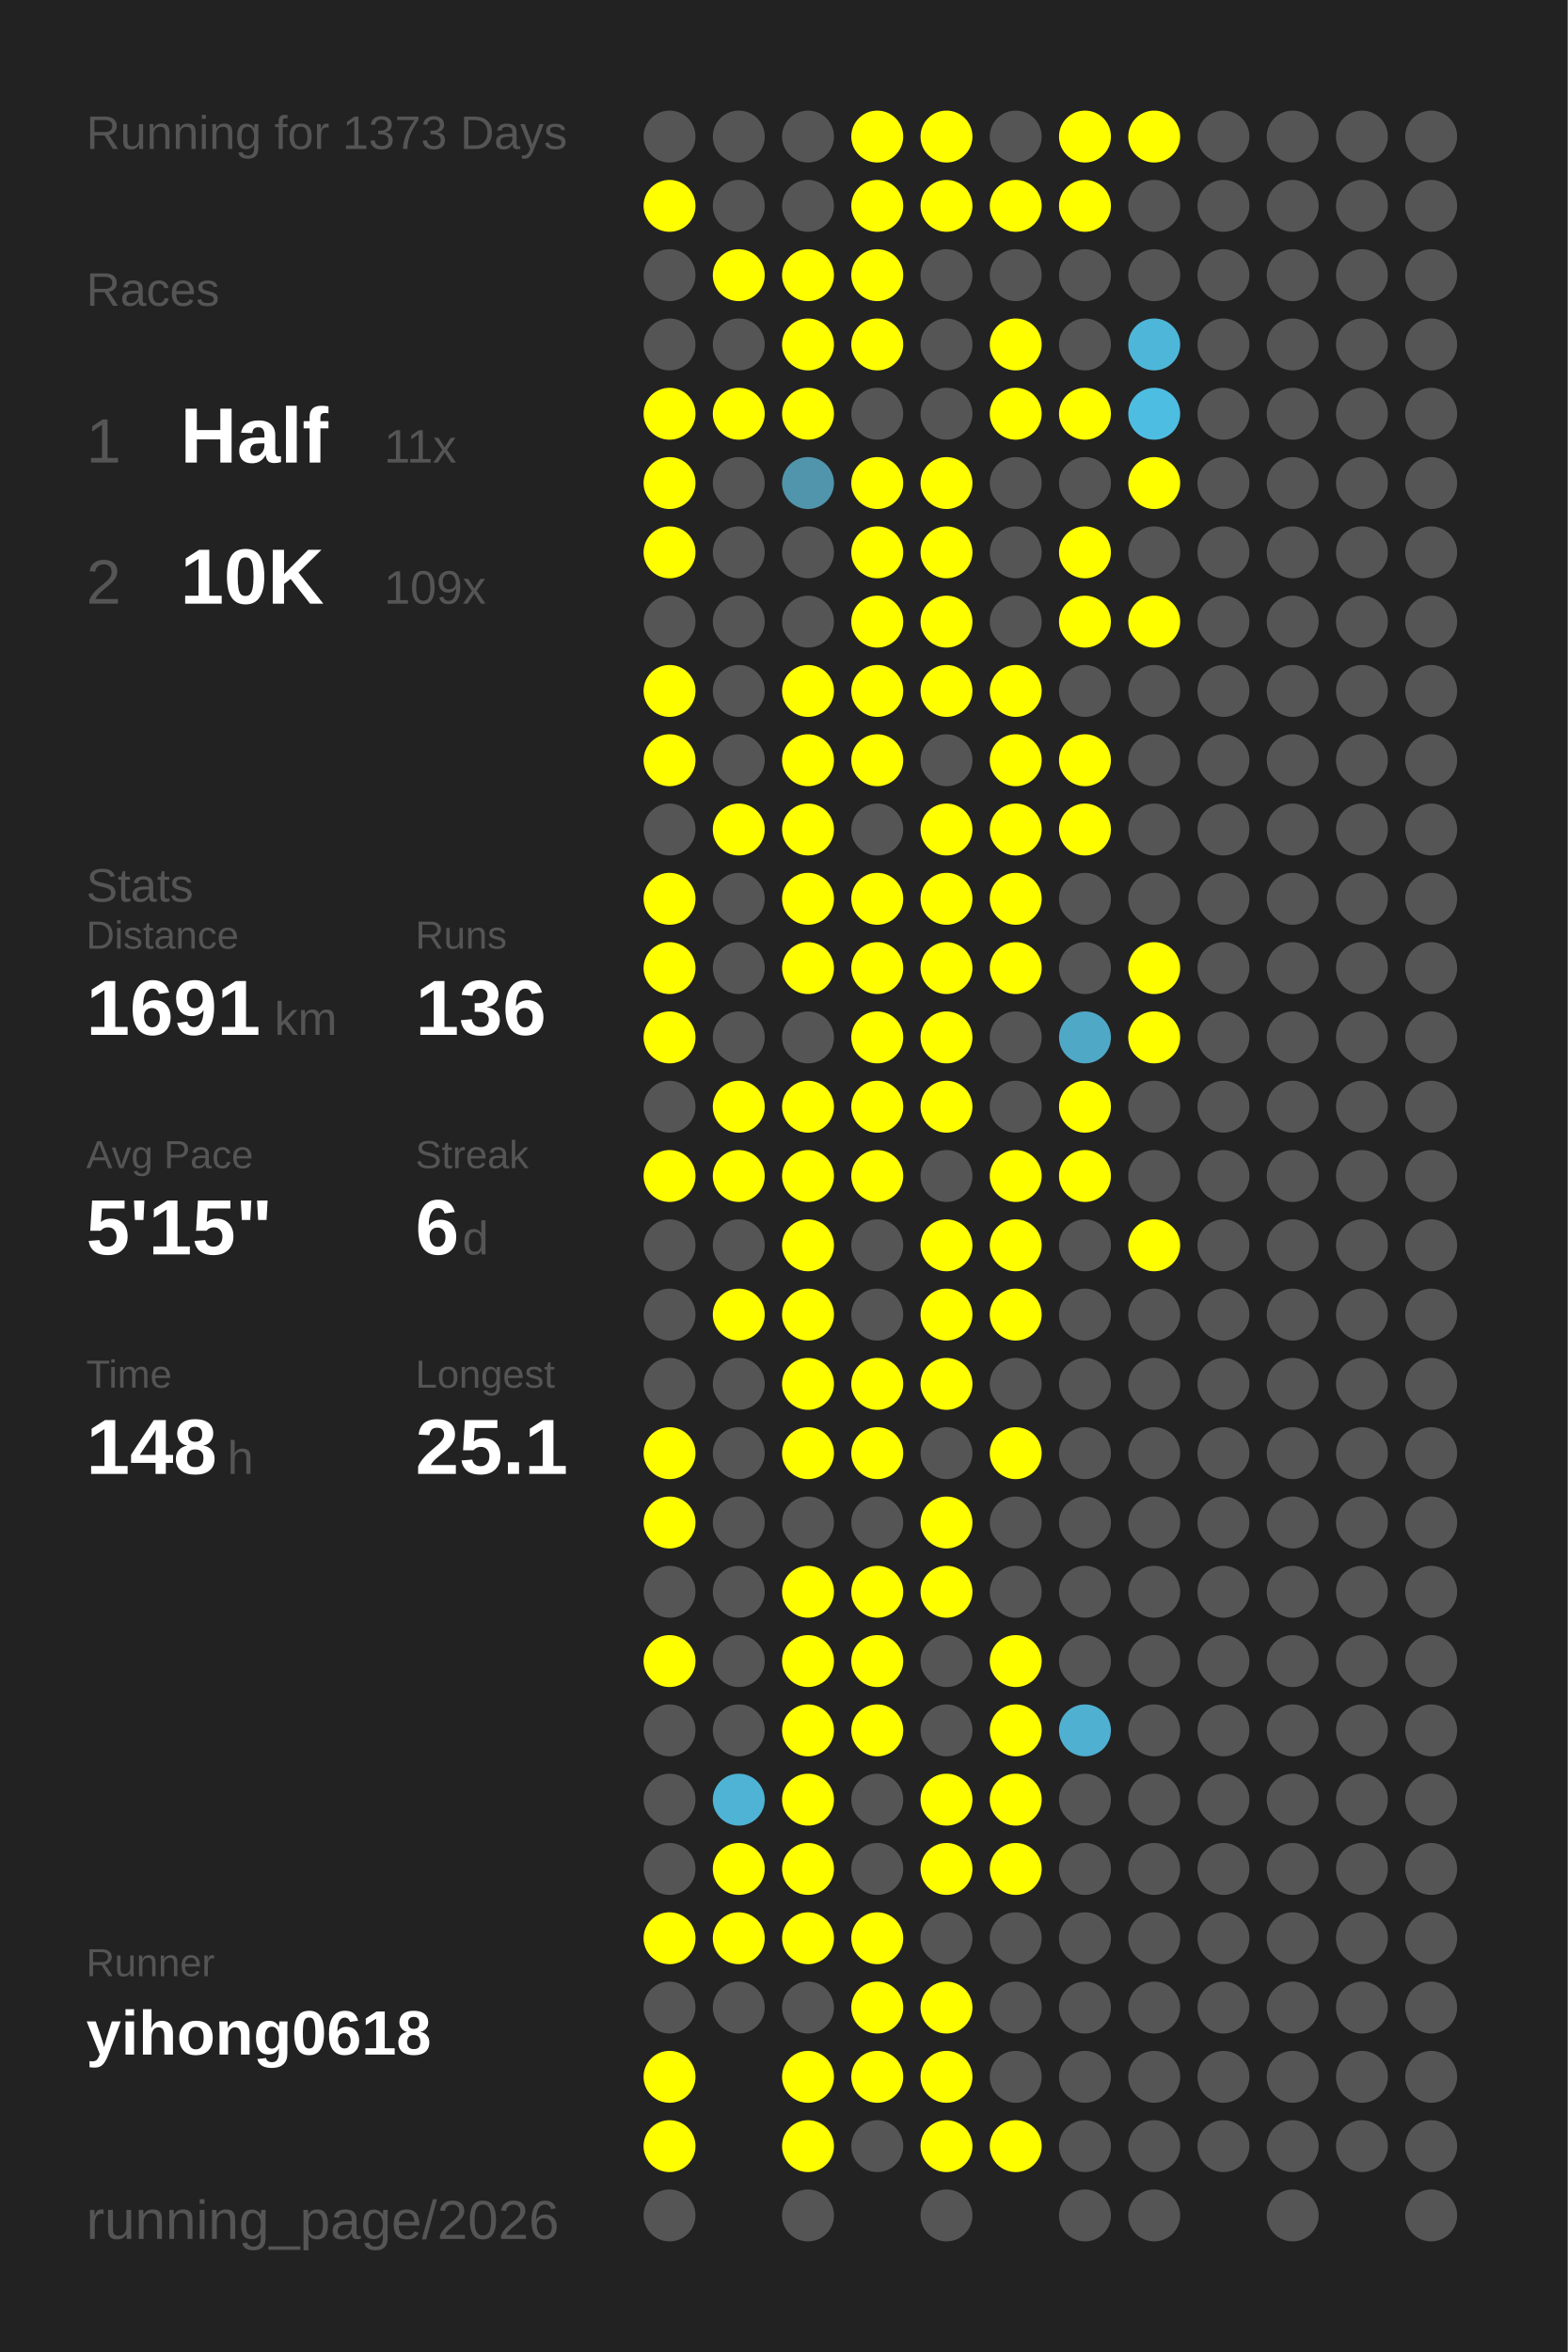
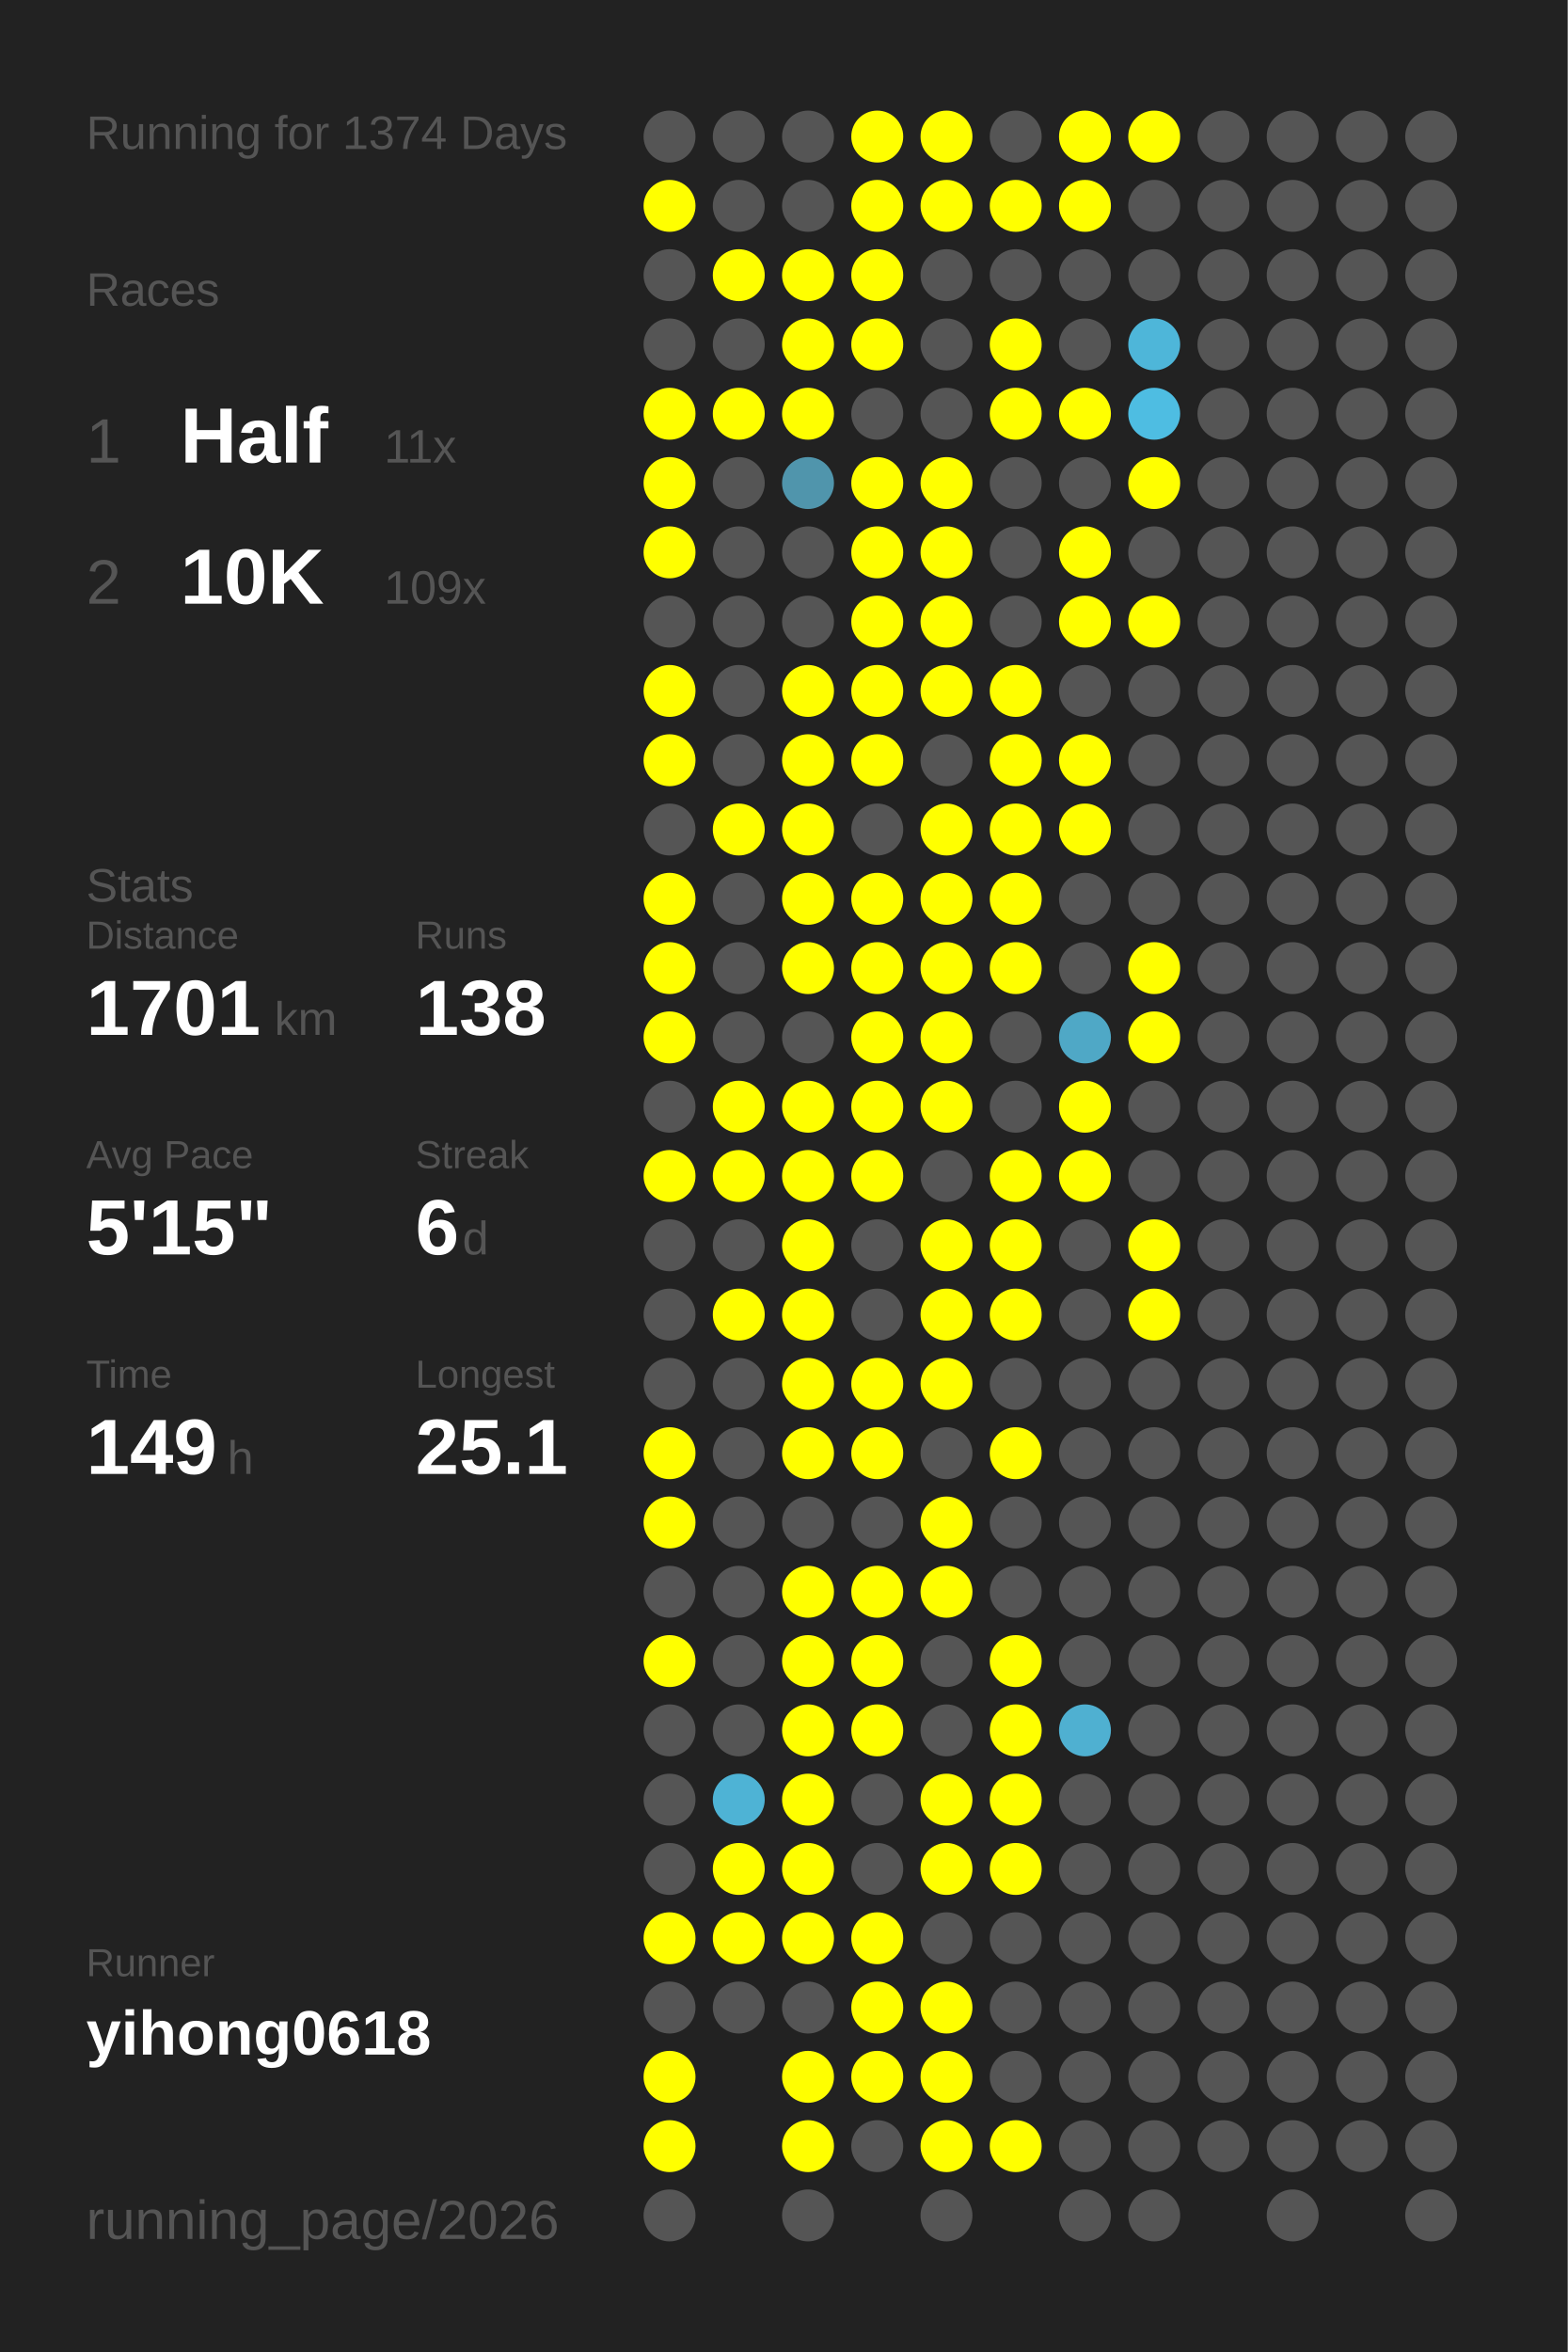
<svg xmlns="http://www.w3.org/2000/svg" baseProfile="full" height="300mm" version="1.1" viewBox="0,0,200,300" width="200mm">
  <defs />
  <rect fill="#222222" height="300" width="200" x="0" y="0" />
-   <text fill="#555555" style="font-size:6px; font-family:Arial;" x="11" y="19">Running for 1373 Days</text>
+   <text fill="#555555" style="font-size:6px; font-family:Arial;" x="11" y="19">Running for 1374 Days</text>
  <text fill="#555555" style="font-size:6px; font-family:Arial;" x="11" y="39">Races</text>
  <text fill="#555555" style="font-size:8px; font-family:Arial;" x="11" y="59">1</text>
  <text fill="#FFFFFF" style="font-size:10px; font-family:Arial; font-weight:bold;" x="23" y="59">Half</text>
  <text fill="#555555" style="font-size:6px; font-family:Arial;" x="49" y="59">11x</text>
  <text fill="#555555" style="font-size:8px; font-family:Arial;" x="11" y="77">2</text>
  <text fill="#FFFFFF" style="font-size:10px; font-family:Arial; font-weight:bold;" x="23" y="77">10K</text>
  <text fill="#555555" style="font-size:6px; font-family:Arial;" x="49" y="77">109x</text>
  <text fill="#555555" style="font-size:6px; font-family:Arial;" x="11" y="115">Stats</text>
  <text fill="#555555" style="font-size:5px; font-family:Arial;" x="11" y="121">Distance</text>
-   <text fill="#FFFFFF" style="font-size:10px; font-family:Arial; font-weight:bold;" x="11" y="132">1691</text>
+   <text fill="#FFFFFF" style="font-size:10px; font-family:Arial; font-weight:bold;" x="11" y="132">1701</text>
  <text fill="#555555" style="font-size:6px; font-family:Arial;" x="35" y="132">km</text>
  <text fill="#555555" style="font-size:5px; font-family:Arial;" x="53" y="121">Runs</text>
-   <text fill="#FFFFFF" style="font-size:10px; font-family:Arial; font-weight:bold;" x="53" y="132">136</text>
+   <text fill="#FFFFFF" style="font-size:10px; font-family:Arial; font-weight:bold;" x="53" y="132">138</text>
  <text fill="#555555" style="font-size:5px; font-family:Arial;" x="11" y="149">Avg Pace</text>
  <text fill="#FFFFFF" style="font-size:10px; font-family:Arial; font-weight:bold;" x="11" y="160">5'15"</text>
  <text fill="#555555" style="font-size:5px; font-family:Arial;" x="53" y="149">Streak</text>
  <text fill="#FFFFFF" style="font-size:10px; font-family:Arial; font-weight:bold;" x="53" y="160">6</text>
  <text fill="#555555" style="font-size:6px; font-family:Arial;" x="59" y="160">d</text>
  <text fill="#555555" style="font-size:5px; font-family:Arial;" x="11" y="177">Time</text>
-   <text fill="#FFFFFF" style="font-size:10px; font-family:Arial; font-weight:bold;" x="11" y="188">148</text>
+   <text fill="#FFFFFF" style="font-size:10px; font-family:Arial; font-weight:bold;" x="11" y="188">149</text>
  <text fill="#555555" style="font-size:6px; font-family:Arial;" x="29" y="188">h</text>
  <text fill="#555555" style="font-size:5px; font-family:Arial;" x="53" y="177">Longest</text>
  <text fill="#FFFFFF" style="font-size:10px; font-family:Arial; font-weight:bold;" x="53" y="188">25.1</text>
  <text fill="#555555" style="font-size:5px; font-family:Arial;" x="11" y="252.065">Runner</text>
  <text fill="#FFFFFF" style="font-size:8px; font-family:Arial; font-weight:bold;" x="11" y="262.065">yihong0618</text>
  <text fill="#555555" style="font-size:7px; font-family:Arial;" x="11" y="285.581">running_page/2026</text>
  <circle cx="85.417" cy="17.419" fill="#555555" r="3.312" />
  <circle cx="85.417" cy="26.258" fill="#FFFF00" r="3.312" />
  <circle cx="85.417" cy="35.097" fill="#555555" r="3.312" />
  <circle cx="85.417" cy="43.935" fill="#555555" r="3.312" />
  <circle cx="85.417" cy="52.774" fill="#FFFF00" r="3.312" />
  <circle cx="85.417" cy="61.613" fill="#FFFF00" r="3.312" />
  <circle cx="85.417" cy="70.452" fill="#FFFF00" r="3.312" />
  <circle cx="85.417" cy="79.29" fill="#555555" r="3.312" />
  <circle cx="85.417" cy="88.129" fill="#FFFF00" r="3.312" />
  <circle cx="85.417" cy="96.968" fill="#FFFF00" r="3.312" />
  <circle cx="85.417" cy="105.806" fill="#555555" r="3.312" />
  <circle cx="85.417" cy="114.645" fill="#FFFF00" r="3.312" />
  <circle cx="85.417" cy="123.484" fill="#FFFF00" r="3.312" />
  <circle cx="85.417" cy="132.323" fill="#FFFF00" r="3.312" />
  <circle cx="85.417" cy="141.161" fill="#555555" r="3.312" />
  <circle cx="85.417" cy="150" fill="#FFFF00" r="3.312" />
  <circle cx="85.417" cy="158.839" fill="#555555" r="3.312" />
  <circle cx="85.417" cy="167.677" fill="#555555" r="3.312" />
  <circle cx="85.417" cy="176.516" fill="#555555" r="3.312" />
  <circle cx="85.417" cy="185.355" fill="#FFFF00" r="3.312" />
  <circle cx="85.417" cy="194.194" fill="#FFFF00" r="3.312" />
  <circle cx="85.417" cy="203.032" fill="#555555" r="3.312" />
  <circle cx="85.417" cy="211.871" fill="#FFFF00" r="3.312" />
  <circle cx="85.417" cy="220.71" fill="#555555" r="3.312" />
  <circle cx="85.417" cy="229.548" fill="#555555" r="3.312" />
  <circle cx="85.417" cy="238.387" fill="#555555" r="3.312" />
  <circle cx="85.417" cy="247.226" fill="#FFFF00" r="3.312" />
  <circle cx="85.417" cy="256.065" fill="#555555" r="3.312" />
  <circle cx="85.417" cy="264.903" fill="#FFFF00" r="3.312" />
  <circle cx="85.417" cy="273.742" fill="#FFFF00" r="3.312" />
  <circle cx="85.417" cy="282.581" fill="#555555" r="3.312" />
  <circle cx="94.25" cy="17.419" fill="#555555" r="3.312" />
  <circle cx="94.25" cy="26.258" fill="#555555" r="3.312" />
  <circle cx="94.25" cy="35.097" fill="#FFFF00" r="3.312" />
  <circle cx="94.25" cy="43.935" fill="#555555" r="3.312" />
  <circle cx="94.25" cy="52.774" fill="#FFFF00" r="3.312" />
  <circle cx="94.25" cy="61.613" fill="#555555" r="3.312" />
  <circle cx="94.25" cy="70.452" fill="#555555" r="3.312" />
  <circle cx="94.25" cy="79.29" fill="#555555" r="3.312" />
  <circle cx="94.25" cy="88.129" fill="#555555" r="3.312" />
  <circle cx="94.25" cy="96.968" fill="#555555" r="3.312" />
  <circle cx="94.25" cy="105.806" fill="#FFFF00" r="3.312" />
  <circle cx="94.25" cy="114.645" fill="#555555" r="3.312" />
  <circle cx="94.25" cy="123.484" fill="#555555" r="3.312" />
  <circle cx="94.25" cy="132.323" fill="#555555" r="3.312" />
  <circle cx="94.25" cy="141.161" fill="#FFFF00" r="3.312" />
  <circle cx="94.25" cy="150" fill="#FFFF00" r="3.312" />
  <circle cx="94.25" cy="158.839" fill="#555555" r="3.312" />
  <circle cx="94.25" cy="167.677" fill="#FFFF00" r="3.312" />
  <circle cx="94.25" cy="176.516" fill="#555555" r="3.312" />
  <circle cx="94.25" cy="185.355" fill="#555555" r="3.312" />
  <circle cx="94.25" cy="194.194" fill="#555555" r="3.312" />
  <circle cx="94.25" cy="203.032" fill="#555555" r="3.312" />
  <circle cx="94.25" cy="211.871" fill="#555555" r="3.312" />
  <circle cx="94.25" cy="220.71" fill="#555555" r="3.312" />
  <circle cx="94.25" cy="229.548" fill="#4eb3d5" r="3.312" />
  <circle cx="94.25" cy="238.387" fill="#FFFF00" r="3.312" />
  <circle cx="94.25" cy="247.226" fill="#FFFF00" r="3.312" />
  <circle cx="94.25" cy="256.065" fill="#555555" r="3.312" />
  <circle cx="103.083" cy="17.419" fill="#555555" r="3.312" />
  <circle cx="103.083" cy="26.258" fill="#555555" r="3.312" />
  <circle cx="103.083" cy="35.097" fill="#FFFF00" r="3.312" />
  <circle cx="103.083" cy="43.935" fill="#FFFF00" r="3.312" />
  <circle cx="103.083" cy="52.774" fill="#FFFF00" r="3.312" />
  <circle cx="103.083" cy="61.613" fill="#5095ac" r="3.312" />
  <circle cx="103.083" cy="70.452" fill="#555555" r="3.312" />
  <circle cx="103.083" cy="79.29" fill="#555555" r="3.312" />
  <circle cx="103.083" cy="88.129" fill="#FFFF00" r="3.312" />
  <circle cx="103.083" cy="96.968" fill="#FFFF00" r="3.312" />
  <circle cx="103.083" cy="105.806" fill="#FFFF00" r="3.312" />
  <circle cx="103.083" cy="114.645" fill="#FFFF00" r="3.312" />
  <circle cx="103.083" cy="123.484" fill="#FFFF00" r="3.312" />
  <circle cx="103.083" cy="132.323" fill="#555555" r="3.312" />
  <circle cx="103.083" cy="141.161" fill="#FFFF00" r="3.312" />
  <circle cx="103.083" cy="150" fill="#FFFF00" r="3.312" />
  <circle cx="103.083" cy="158.839" fill="#FFFF00" r="3.312" />
  <circle cx="103.083" cy="167.677" fill="#FFFF00" r="3.312" />
  <circle cx="103.083" cy="176.516" fill="#FFFF00" r="3.312" />
  <circle cx="103.083" cy="185.355" fill="#FFFF00" r="3.312" />
  <circle cx="103.083" cy="194.194" fill="#555555" r="3.312" />
  <circle cx="103.083" cy="203.032" fill="#FFFF00" r="3.312" />
  <circle cx="103.083" cy="211.871" fill="#FFFF00" r="3.312" />
  <circle cx="103.083" cy="220.71" fill="#FFFF00" r="3.312" />
  <circle cx="103.083" cy="229.548" fill="#FFFF00" r="3.312" />
  <circle cx="103.083" cy="238.387" fill="#FFFF00" r="3.312" />
  <circle cx="103.083" cy="247.226" fill="#FFFF00" r="3.312" />
  <circle cx="103.083" cy="256.065" fill="#555555" r="3.312" />
  <circle cx="103.083" cy="264.903" fill="#FFFF00" r="3.312" />
  <circle cx="103.083" cy="273.742" fill="#FFFF00" r="3.312" />
  <circle cx="103.083" cy="282.581" fill="#555555" r="3.312" />
  <circle cx="111.917" cy="17.419" fill="#FFFF00" r="3.312" />
  <circle cx="111.917" cy="26.258" fill="#FFFF00" r="3.312" />
  <circle cx="111.917" cy="35.097" fill="#FFFF00" r="3.312" />
  <circle cx="111.917" cy="43.935" fill="#FFFF00" r="3.312" />
  <circle cx="111.917" cy="52.774" fill="#555555" r="3.312" />
  <circle cx="111.917" cy="61.613" fill="#FFFF00" r="3.312" />
  <circle cx="111.917" cy="70.452" fill="#FFFF00" r="3.312" />
  <circle cx="111.917" cy="79.29" fill="#FFFF00" r="3.312" />
  <circle cx="111.917" cy="88.129" fill="#FFFF00" r="3.312" />
  <circle cx="111.917" cy="96.968" fill="#FFFF00" r="3.312" />
  <circle cx="111.917" cy="105.806" fill="#555555" r="3.312" />
  <circle cx="111.917" cy="114.645" fill="#FFFF00" r="3.312" />
  <circle cx="111.917" cy="123.484" fill="#FFFF00" r="3.312" />
  <circle cx="111.917" cy="132.323" fill="#FFFF00" r="3.312" />
  <circle cx="111.917" cy="141.161" fill="#FFFF00" r="3.312" />
  <circle cx="111.917" cy="150" fill="#FFFF00" r="3.312" />
  <circle cx="111.917" cy="158.839" fill="#555555" r="3.312" />
  <circle cx="111.917" cy="167.677" fill="#555555" r="3.312" />
  <circle cx="111.917" cy="176.516" fill="#FFFF00" r="3.312" />
  <circle cx="111.917" cy="185.355" fill="#FFFF00" r="3.312" />
  <circle cx="111.917" cy="194.194" fill="#555555" r="3.312" />
  <circle cx="111.917" cy="203.032" fill="#FFFF00" r="3.312" />
  <circle cx="111.917" cy="211.871" fill="#FFFF00" r="3.312" />
  <circle cx="111.917" cy="220.71" fill="#FFFF00" r="3.312" />
  <circle cx="111.917" cy="229.548" fill="#555555" r="3.312" />
  <circle cx="111.917" cy="238.387" fill="#555555" r="3.312" />
  <circle cx="111.917" cy="247.226" fill="#FFFF00" r="3.312" />
  <circle cx="111.917" cy="256.065" fill="#FFFF00" r="3.312" />
  <circle cx="111.917" cy="264.903" fill="#FFFF00" r="3.312" />
  <circle cx="111.917" cy="273.742" fill="#555555" r="3.312" />
  <circle cx="120.75" cy="17.419" fill="#FFFF00" r="3.312" />
  <circle cx="120.75" cy="26.258" fill="#FFFF00" r="3.312" />
  <circle cx="120.75" cy="35.097" fill="#555555" r="3.312" />
  <circle cx="120.75" cy="43.935" fill="#555555" r="3.312" />
  <circle cx="120.75" cy="52.774" fill="#555555" r="3.312" />
  <circle cx="120.75" cy="61.613" fill="#FFFF00" r="3.312" />
  <circle cx="120.75" cy="70.452" fill="#FFFF00" r="3.312" />
  <circle cx="120.75" cy="79.29" fill="#FFFF00" r="3.312" />
  <circle cx="120.75" cy="88.129" fill="#FFFF00" r="3.312" />
  <circle cx="120.75" cy="96.968" fill="#555555" r="3.312" />
  <circle cx="120.75" cy="105.806" fill="#FFFF00" r="3.312" />
  <circle cx="120.75" cy="114.645" fill="#FFFF00" r="3.312" />
  <circle cx="120.75" cy="123.484" fill="#FFFF00" r="3.312" />
  <circle cx="120.75" cy="132.323" fill="#FFFF00" r="3.312" />
  <circle cx="120.75" cy="141.161" fill="#FFFF00" r="3.312" />
  <circle cx="120.75" cy="150" fill="#555555" r="3.312" />
  <circle cx="120.75" cy="158.839" fill="#FFFF00" r="3.312" />
  <circle cx="120.75" cy="167.677" fill="#FFFF00" r="3.312" />
  <circle cx="120.75" cy="176.516" fill="#FFFF00" r="3.312" />
  <circle cx="120.75" cy="185.355" fill="#555555" r="3.312" />
  <circle cx="120.75" cy="194.194" fill="#FFFF00" r="3.312" />
  <circle cx="120.75" cy="203.032" fill="#FFFF00" r="3.312" />
  <circle cx="120.75" cy="211.871" fill="#555555" r="3.312" />
  <circle cx="120.75" cy="220.71" fill="#555555" r="3.312" />
  <circle cx="120.75" cy="229.548" fill="#FFFF00" r="3.312" />
  <circle cx="120.75" cy="238.387" fill="#FFFF00" r="3.312" />
  <circle cx="120.75" cy="247.226" fill="#555555" r="3.312" />
  <circle cx="120.75" cy="256.065" fill="#FFFF00" r="3.312" />
  <circle cx="120.75" cy="264.903" fill="#FFFF00" r="3.312" />
  <circle cx="120.75" cy="273.742" fill="#FFFF00" r="3.312" />
  <circle cx="120.75" cy="282.581" fill="#555555" r="3.312" />
  <circle cx="129.583" cy="17.419" fill="#555555" r="3.312" />
  <circle cx="129.583" cy="26.258" fill="#FFFF00" r="3.312" />
  <circle cx="129.583" cy="35.097" fill="#555555" r="3.312" />
  <circle cx="129.583" cy="43.935" fill="#FFFF00" r="3.312" />
  <circle cx="129.583" cy="52.774" fill="#FFFF00" r="3.312" />
  <circle cx="129.583" cy="61.613" fill="#555555" r="3.312" />
  <circle cx="129.583" cy="70.452" fill="#555555" r="3.312" />
  <circle cx="129.583" cy="79.29" fill="#555555" r="3.312" />
  <circle cx="129.583" cy="88.129" fill="#FFFF00" r="3.312" />
  <circle cx="129.583" cy="96.968" fill="#FFFF00" r="3.312" />
  <circle cx="129.583" cy="105.806" fill="#FFFF00" r="3.312" />
  <circle cx="129.583" cy="114.645" fill="#FFFF00" r="3.312" />
  <circle cx="129.583" cy="123.484" fill="#FFFF00" r="3.312" />
  <circle cx="129.583" cy="132.323" fill="#555555" r="3.312" />
  <circle cx="129.583" cy="141.161" fill="#555555" r="3.312" />
  <circle cx="129.583" cy="150" fill="#FFFF00" r="3.312" />
  <circle cx="129.583" cy="158.839" fill="#FFFF00" r="3.312" />
  <circle cx="129.583" cy="167.677" fill="#FFFF00" r="3.312" />
  <circle cx="129.583" cy="176.516" fill="#555555" r="3.312" />
  <circle cx="129.583" cy="185.355" fill="#FFFF00" r="3.312" />
  <circle cx="129.583" cy="194.194" fill="#555555" r="3.312" />
  <circle cx="129.583" cy="203.032" fill="#555555" r="3.312" />
  <circle cx="129.583" cy="211.871" fill="#FFFF00" r="3.312" />
  <circle cx="129.583" cy="220.71" fill="#FFFF00" r="3.312" />
  <circle cx="129.583" cy="229.548" fill="#FFFF00" r="3.312" />
  <circle cx="129.583" cy="238.387" fill="#FFFF00" r="3.312" />
  <circle cx="129.583" cy="247.226" fill="#555555" r="3.312" />
  <circle cx="129.583" cy="256.065" fill="#555555" r="3.312" />
  <circle cx="129.583" cy="264.903" fill="#555555" r="3.312" />
  <circle cx="129.583" cy="273.742" fill="#FFFF00" r="3.312" />
  <circle cx="138.417" cy="17.419" fill="#FFFF00" r="3.312" />
  <circle cx="138.417" cy="26.258" fill="#FFFF00" r="3.312" />
  <circle cx="138.417" cy="35.097" fill="#555555" r="3.312" />
  <circle cx="138.417" cy="43.935" fill="#555555" r="3.312" />
  <circle cx="138.417" cy="52.774" fill="#FFFF00" r="3.312" />
  <circle cx="138.417" cy="61.613" fill="#555555" r="3.312" />
  <circle cx="138.417" cy="70.452" fill="#FFFF00" r="3.312" />
  <circle cx="138.417" cy="79.29" fill="#FFFF00" r="3.312" />
  <circle cx="138.417" cy="88.129" fill="#555555" r="3.312" />
  <circle cx="138.417" cy="96.968" fill="#FFFF00" r="3.312" />
  <circle cx="138.417" cy="105.806" fill="#FFFF00" r="3.312" />
  <circle cx="138.417" cy="114.645" fill="#555555" r="3.312" />
  <circle cx="138.417" cy="123.484" fill="#555555" r="3.312" />
  <circle cx="138.417" cy="132.323" fill="#4fa8c6" r="3.312" />
  <circle cx="138.417" cy="141.161" fill="#FFFF00" r="3.312" />
  <circle cx="138.417" cy="150" fill="#FFFF00" r="3.312" />
  <circle cx="138.417" cy="158.839" fill="#555555" r="3.312" />
  <circle cx="138.417" cy="167.677" fill="#555555" r="3.312" />
  <circle cx="138.417" cy="176.516" fill="#555555" r="3.312" />
  <circle cx="138.417" cy="185.355" fill="#555555" r="3.312" />
  <circle cx="138.417" cy="194.194" fill="#555555" r="3.312" />
  <circle cx="138.417" cy="203.032" fill="#555555" r="3.312" />
  <circle cx="138.417" cy="211.871" fill="#555555" r="3.312" />
  <circle cx="138.417" cy="220.71" fill="#4fb0d1" r="3.312" />
  <circle cx="138.417" cy="229.548" fill="#555555" r="3.312" />
  <circle cx="138.417" cy="238.387" fill="#555555" r="3.312" />
  <circle cx="138.417" cy="247.226" fill="#555555" r="3.312" />
  <circle cx="138.417" cy="256.065" fill="#555555" r="3.312" />
  <circle cx="138.417" cy="264.903" fill="#555555" r="3.312" />
  <circle cx="138.417" cy="273.742" fill="#555555" r="3.312" />
  <circle cx="138.417" cy="282.581" fill="#555555" r="3.312" />
  <circle cx="147.25" cy="17.419" fill="#FFFF00" r="3.312" />
  <circle cx="147.25" cy="26.258" fill="#555555" r="3.312" />
  <circle cx="147.25" cy="35.097" fill="#555555" r="3.312" />
  <circle cx="147.25" cy="43.935" fill="#4eb6d9" r="3.312" />
  <circle cx="147.25" cy="52.774" fill="#4ebde2" r="3.312" />
  <circle cx="147.25" cy="61.613" fill="#FFFF00" r="3.312" />
  <circle cx="147.25" cy="70.452" fill="#555555" r="3.312" />
  <circle cx="147.25" cy="79.29" fill="#FFFF00" r="3.312" />
  <circle cx="147.25" cy="88.129" fill="#555555" r="3.312" />
  <circle cx="147.25" cy="96.968" fill="#555555" r="3.312" />
  <circle cx="147.25" cy="105.806" fill="#555555" r="3.312" />
  <circle cx="147.25" cy="114.645" fill="#555555" r="3.312" />
  <circle cx="147.25" cy="123.484" fill="#FFFF00" r="3.312" />
  <circle cx="147.25" cy="132.323" fill="#FFFF00" r="3.312" />
  <circle cx="147.25" cy="141.161" fill="#555555" r="3.312" />
  <circle cx="147.25" cy="150" fill="#555555" r="3.312" />
  <circle cx="147.25" cy="158.839" fill="#FFFF00" r="3.312" />
-   <circle cx="147.25" cy="167.677" fill="#555555" r="3.312" />
+   <circle cx="147.25" cy="167.677" fill="#FFFF00" r="3.312" />
  <circle cx="147.25" cy="176.516" fill="#555555" r="3.312" />
  <circle cx="147.25" cy="185.355" fill="#555555" r="3.312" />
  <circle cx="147.25" cy="194.194" fill="#555555" r="3.312" />
  <circle cx="147.25" cy="203.032" fill="#555555" r="3.312" />
  <circle cx="147.25" cy="211.871" fill="#555555" r="3.312" />
  <circle cx="147.25" cy="220.71" fill="#555555" r="3.312" />
  <circle cx="147.25" cy="229.548" fill="#555555" r="3.312" />
  <circle cx="147.25" cy="238.387" fill="#555555" r="3.312" />
  <circle cx="147.25" cy="247.226" fill="#555555" r="3.312" />
  <circle cx="147.25" cy="256.065" fill="#555555" r="3.312" />
  <circle cx="147.25" cy="264.903" fill="#555555" r="3.312" />
  <circle cx="147.25" cy="273.742" fill="#555555" r="3.312" />
  <circle cx="147.25" cy="282.581" fill="#555555" r="3.312" />
  <circle cx="156.083" cy="17.419" fill="#555555" r="3.312" />
  <circle cx="156.083" cy="26.258" fill="#555555" r="3.312" />
  <circle cx="156.083" cy="35.097" fill="#555555" r="3.312" />
  <circle cx="156.083" cy="43.935" fill="#555555" r="3.312" />
  <circle cx="156.083" cy="52.774" fill="#555555" r="3.312" />
  <circle cx="156.083" cy="61.613" fill="#555555" r="3.312" />
  <circle cx="156.083" cy="70.452" fill="#555555" r="3.312" />
  <circle cx="156.083" cy="79.29" fill="#555555" r="3.312" />
  <circle cx="156.083" cy="88.129" fill="#555555" r="3.312" />
  <circle cx="156.083" cy="96.968" fill="#555555" r="3.312" />
  <circle cx="156.083" cy="105.806" fill="#555555" r="3.312" />
  <circle cx="156.083" cy="114.645" fill="#555555" r="3.312" />
  <circle cx="156.083" cy="123.484" fill="#555555" r="3.312" />
  <circle cx="156.083" cy="132.323" fill="#555555" r="3.312" />
  <circle cx="156.083" cy="141.161" fill="#555555" r="3.312" />
  <circle cx="156.083" cy="150" fill="#555555" r="3.312" />
  <circle cx="156.083" cy="158.839" fill="#555555" r="3.312" />
  <circle cx="156.083" cy="167.677" fill="#555555" r="3.312" />
  <circle cx="156.083" cy="176.516" fill="#555555" r="3.312" />
  <circle cx="156.083" cy="185.355" fill="#555555" r="3.312" />
  <circle cx="156.083" cy="194.194" fill="#555555" r="3.312" />
  <circle cx="156.083" cy="203.032" fill="#555555" r="3.312" />
  <circle cx="156.083" cy="211.871" fill="#555555" r="3.312" />
  <circle cx="156.083" cy="220.71" fill="#555555" r="3.312" />
  <circle cx="156.083" cy="229.548" fill="#555555" r="3.312" />
  <circle cx="156.083" cy="238.387" fill="#555555" r="3.312" />
  <circle cx="156.083" cy="247.226" fill="#555555" r="3.312" />
  <circle cx="156.083" cy="256.065" fill="#555555" r="3.312" />
  <circle cx="156.083" cy="264.903" fill="#555555" r="3.312" />
  <circle cx="156.083" cy="273.742" fill="#555555" r="3.312" />
  <circle cx="164.917" cy="17.419" fill="#555555" r="3.312" />
  <circle cx="164.917" cy="26.258" fill="#555555" r="3.312" />
  <circle cx="164.917" cy="35.097" fill="#555555" r="3.312" />
  <circle cx="164.917" cy="43.935" fill="#555555" r="3.312" />
  <circle cx="164.917" cy="52.774" fill="#555555" r="3.312" />
  <circle cx="164.917" cy="61.613" fill="#555555" r="3.312" />
  <circle cx="164.917" cy="70.452" fill="#555555" r="3.312" />
  <circle cx="164.917" cy="79.29" fill="#555555" r="3.312" />
  <circle cx="164.917" cy="88.129" fill="#555555" r="3.312" />
  <circle cx="164.917" cy="96.968" fill="#555555" r="3.312" />
  <circle cx="164.917" cy="105.806" fill="#555555" r="3.312" />
  <circle cx="164.917" cy="114.645" fill="#555555" r="3.312" />
  <circle cx="164.917" cy="123.484" fill="#555555" r="3.312" />
  <circle cx="164.917" cy="132.323" fill="#555555" r="3.312" />
  <circle cx="164.917" cy="141.161" fill="#555555" r="3.312" />
  <circle cx="164.917" cy="150" fill="#555555" r="3.312" />
  <circle cx="164.917" cy="158.839" fill="#555555" r="3.312" />
  <circle cx="164.917" cy="167.677" fill="#555555" r="3.312" />
  <circle cx="164.917" cy="176.516" fill="#555555" r="3.312" />
  <circle cx="164.917" cy="185.355" fill="#555555" r="3.312" />
  <circle cx="164.917" cy="194.194" fill="#555555" r="3.312" />
  <circle cx="164.917" cy="203.032" fill="#555555" r="3.312" />
  <circle cx="164.917" cy="211.871" fill="#555555" r="3.312" />
  <circle cx="164.917" cy="220.71" fill="#555555" r="3.312" />
  <circle cx="164.917" cy="229.548" fill="#555555" r="3.312" />
  <circle cx="164.917" cy="238.387" fill="#555555" r="3.312" />
  <circle cx="164.917" cy="247.226" fill="#555555" r="3.312" />
  <circle cx="164.917" cy="256.065" fill="#555555" r="3.312" />
  <circle cx="164.917" cy="264.903" fill="#555555" r="3.312" />
  <circle cx="164.917" cy="273.742" fill="#555555" r="3.312" />
  <circle cx="164.917" cy="282.581" fill="#555555" r="3.312" />
  <circle cx="173.75" cy="17.419" fill="#555555" r="3.312" />
  <circle cx="173.75" cy="26.258" fill="#555555" r="3.312" />
  <circle cx="173.75" cy="35.097" fill="#555555" r="3.312" />
  <circle cx="173.75" cy="43.935" fill="#555555" r="3.312" />
  <circle cx="173.75" cy="52.774" fill="#555555" r="3.312" />
  <circle cx="173.75" cy="61.613" fill="#555555" r="3.312" />
  <circle cx="173.75" cy="70.452" fill="#555555" r="3.312" />
  <circle cx="173.75" cy="79.29" fill="#555555" r="3.312" />
  <circle cx="173.75" cy="88.129" fill="#555555" r="3.312" />
  <circle cx="173.75" cy="96.968" fill="#555555" r="3.312" />
  <circle cx="173.75" cy="105.806" fill="#555555" r="3.312" />
  <circle cx="173.75" cy="114.645" fill="#555555" r="3.312" />
  <circle cx="173.75" cy="123.484" fill="#555555" r="3.312" />
  <circle cx="173.75" cy="132.323" fill="#555555" r="3.312" />
  <circle cx="173.75" cy="141.161" fill="#555555" r="3.312" />
  <circle cx="173.75" cy="150" fill="#555555" r="3.312" />
  <circle cx="173.75" cy="158.839" fill="#555555" r="3.312" />
  <circle cx="173.75" cy="167.677" fill="#555555" r="3.312" />
  <circle cx="173.75" cy="176.516" fill="#555555" r="3.312" />
  <circle cx="173.75" cy="185.355" fill="#555555" r="3.312" />
  <circle cx="173.75" cy="194.194" fill="#555555" r="3.312" />
  <circle cx="173.75" cy="203.032" fill="#555555" r="3.312" />
  <circle cx="173.75" cy="211.871" fill="#555555" r="3.312" />
  <circle cx="173.75" cy="220.71" fill="#555555" r="3.312" />
  <circle cx="173.75" cy="229.548" fill="#555555" r="3.312" />
  <circle cx="173.75" cy="238.387" fill="#555555" r="3.312" />
  <circle cx="173.75" cy="247.226" fill="#555555" r="3.312" />
  <circle cx="173.75" cy="256.065" fill="#555555" r="3.312" />
  <circle cx="173.75" cy="264.903" fill="#555555" r="3.312" />
  <circle cx="173.75" cy="273.742" fill="#555555" r="3.312" />
  <circle cx="182.583" cy="17.419" fill="#555555" r="3.312" />
  <circle cx="182.583" cy="26.258" fill="#555555" r="3.312" />
  <circle cx="182.583" cy="35.097" fill="#555555" r="3.312" />
  <circle cx="182.583" cy="43.935" fill="#555555" r="3.312" />
  <circle cx="182.583" cy="52.774" fill="#555555" r="3.312" />
  <circle cx="182.583" cy="61.613" fill="#555555" r="3.312" />
  <circle cx="182.583" cy="70.452" fill="#555555" r="3.312" />
  <circle cx="182.583" cy="79.29" fill="#555555" r="3.312" />
  <circle cx="182.583" cy="88.129" fill="#555555" r="3.312" />
  <circle cx="182.583" cy="96.968" fill="#555555" r="3.312" />
  <circle cx="182.583" cy="105.806" fill="#555555" r="3.312" />
  <circle cx="182.583" cy="114.645" fill="#555555" r="3.312" />
  <circle cx="182.583" cy="123.484" fill="#555555" r="3.312" />
  <circle cx="182.583" cy="132.323" fill="#555555" r="3.312" />
  <circle cx="182.583" cy="141.161" fill="#555555" r="3.312" />
  <circle cx="182.583" cy="150" fill="#555555" r="3.312" />
  <circle cx="182.583" cy="158.839" fill="#555555" r="3.312" />
  <circle cx="182.583" cy="167.677" fill="#555555" r="3.312" />
  <circle cx="182.583" cy="176.516" fill="#555555" r="3.312" />
  <circle cx="182.583" cy="185.355" fill="#555555" r="3.312" />
  <circle cx="182.583" cy="194.194" fill="#555555" r="3.312" />
  <circle cx="182.583" cy="203.032" fill="#555555" r="3.312" />
  <circle cx="182.583" cy="211.871" fill="#555555" r="3.312" />
  <circle cx="182.583" cy="220.71" fill="#555555" r="3.312" />
  <circle cx="182.583" cy="229.548" fill="#555555" r="3.312" />
  <circle cx="182.583" cy="238.387" fill="#555555" r="3.312" />
  <circle cx="182.583" cy="247.226" fill="#555555" r="3.312" />
  <circle cx="182.583" cy="256.065" fill="#555555" r="3.312" />
  <circle cx="182.583" cy="264.903" fill="#555555" r="3.312" />
  <circle cx="182.583" cy="273.742" fill="#555555" r="3.312" />
  <circle cx="182.583" cy="282.581" fill="#555555" r="3.312" />
</svg>
